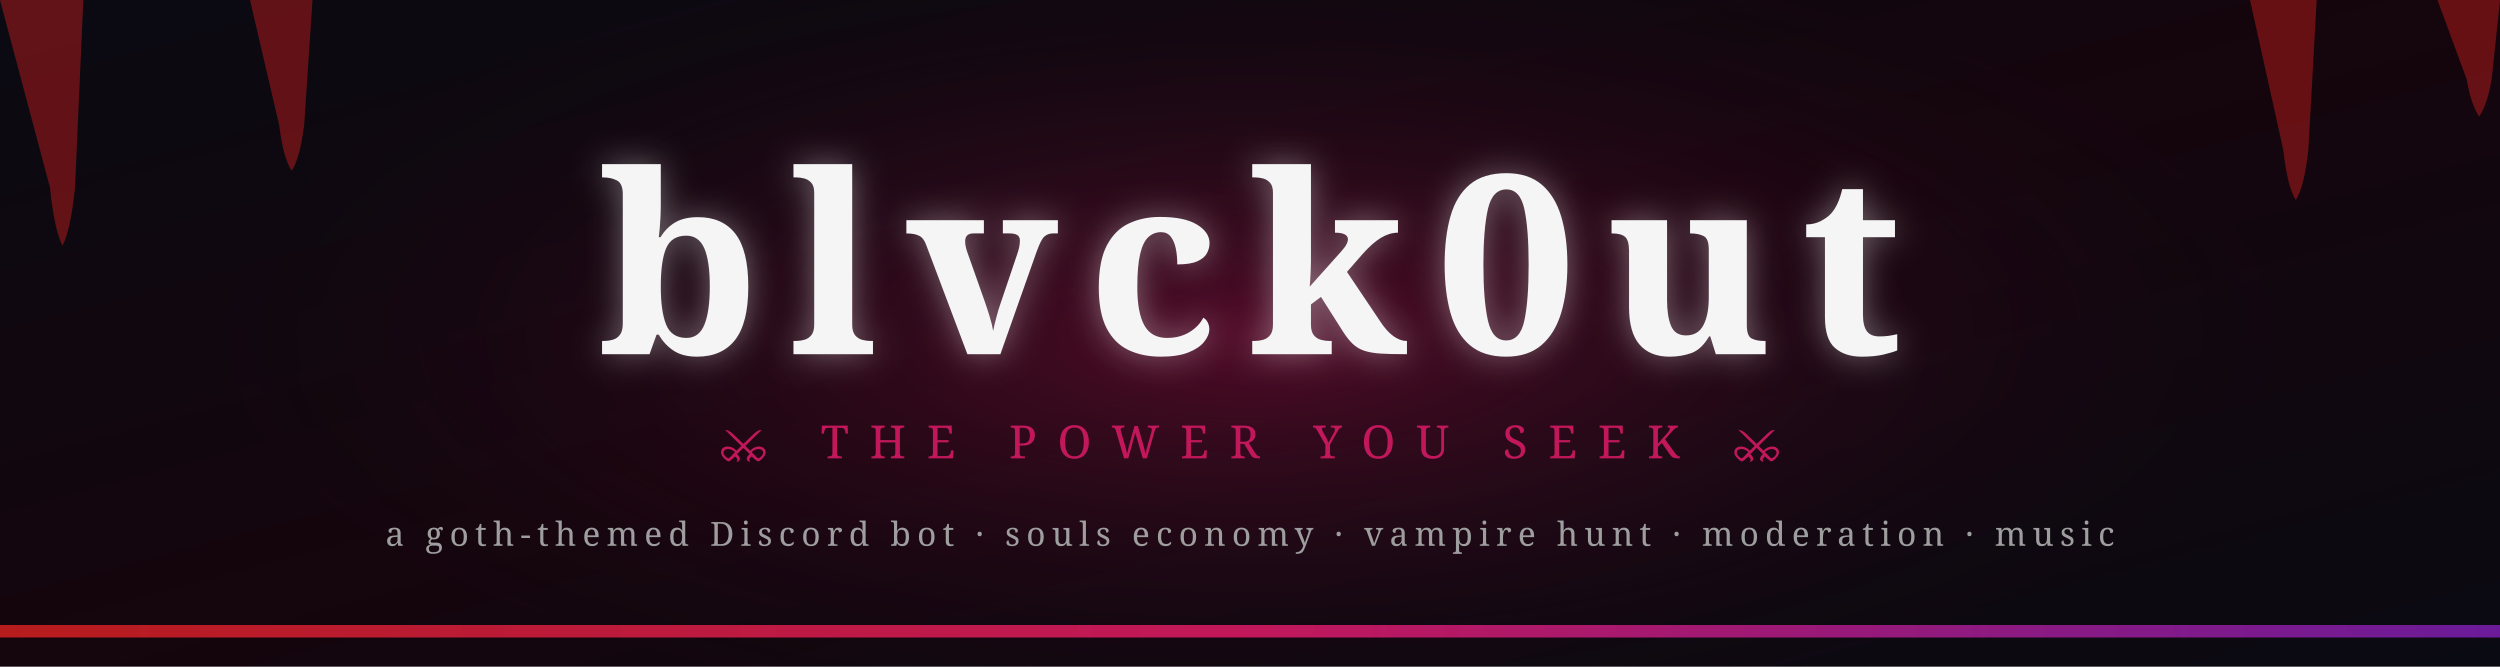
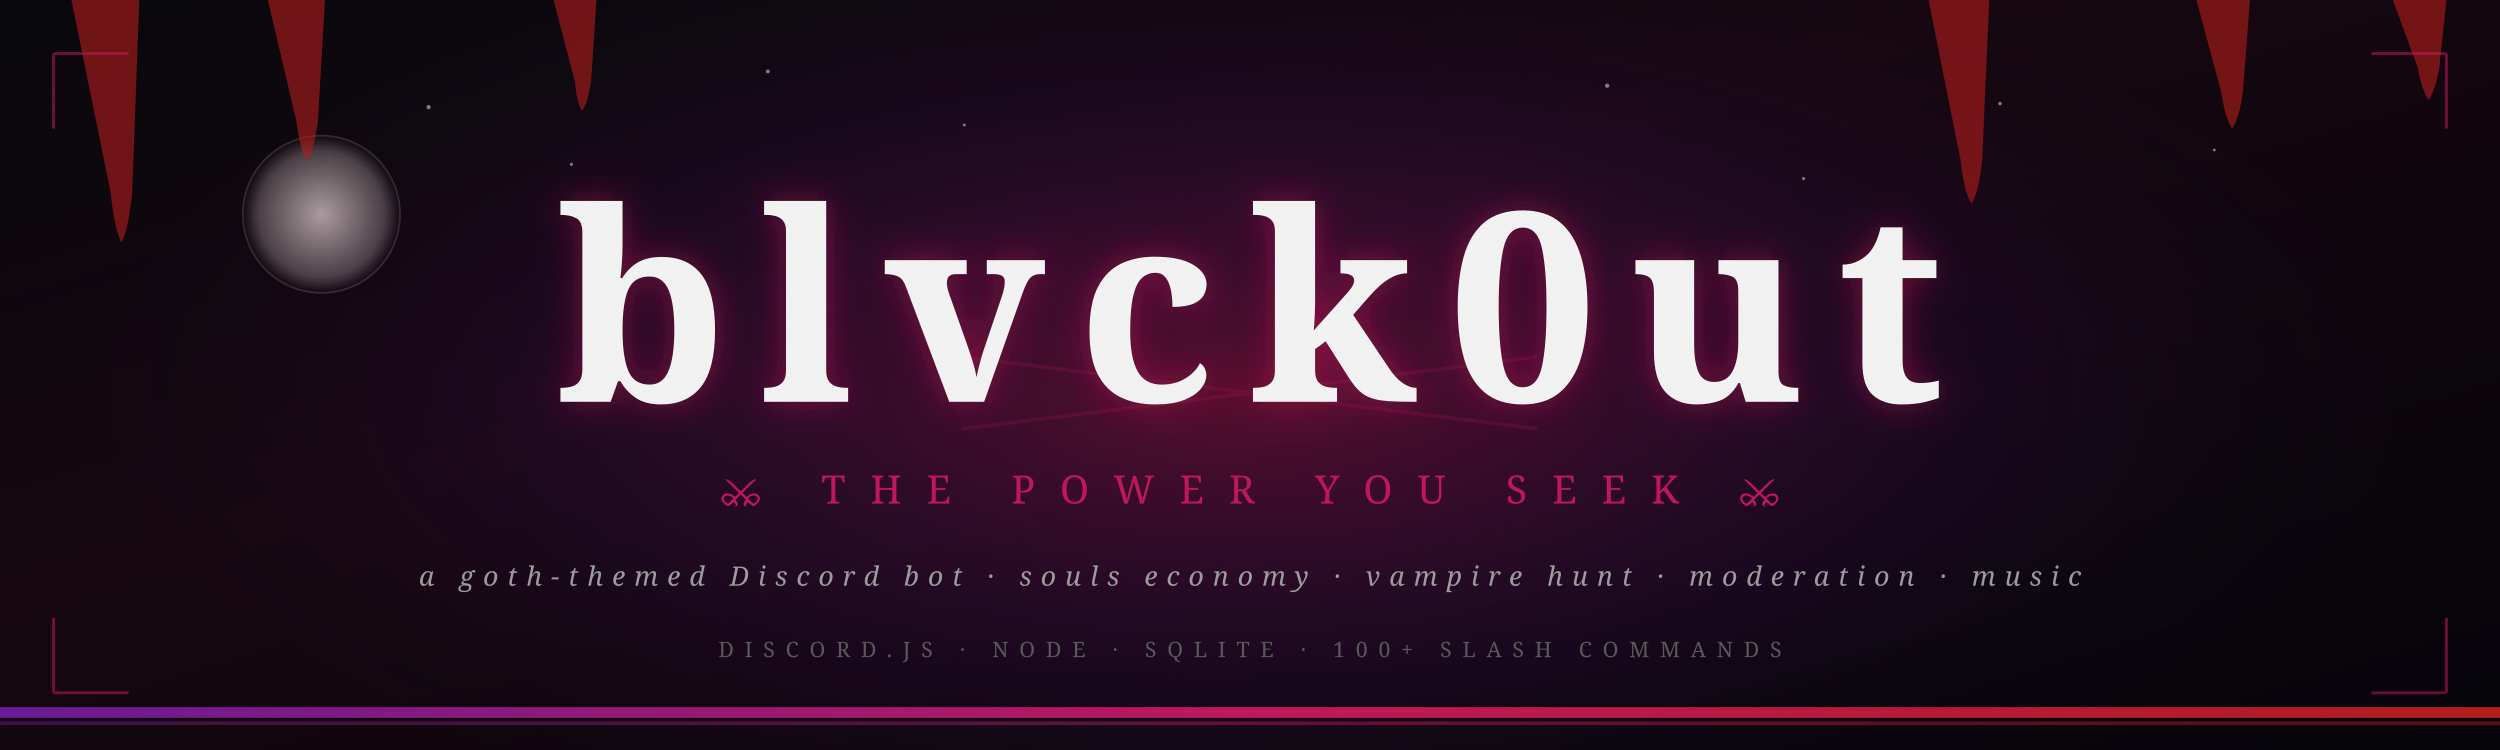
- <svg xmlns="http://www.w3.org/2000/svg" viewBox="0 0 1200 320" role="img" aria-label="blvck0ut">
+ <svg xmlns="http://www.w3.org/2000/svg" viewBox="0 0 1400 420" role="img" aria-label="blvck0ut">
  <defs>
    <linearGradient id="bg" x1="0" x2="1" y1="0" y2="1">
-       <stop offset="0%" stop-color="#0a0a12" />
-       <stop offset="50%" stop-color="#15050d" />
-       <stop offset="100%" stop-color="#0a0a12" />
+       <stop offset="0%" stop-color="#08080d" />
+       <stop offset="40%" stop-color="#160710" />
+       <stop offset="100%" stop-color="#05050a" />
    </linearGradient>
    <linearGradient id="blood" x1="0" x2="1" y1="0" y2="0">
-       <stop offset="0%" stop-color="#b71c1c" />
+       <stop offset="0%" stop-color="#6a1b9a" />
      <stop offset="50%" stop-color="#c2185b" />
-       <stop offset="100%" stop-color="#6a1b9a" />
+       <stop offset="100%" stop-color="#b71c1c" />
    </linearGradient>
-     <radialGradient id="glow" cx="50%" cy="50%" r="50%">
-       <stop offset="0%" stop-color="#c2185b" stop-opacity="0.35" />
+     <radialGradient id="glow" cx="50%" cy="50%" r="55%">
+       <stop offset="0%" stop-color="#c2185b" stop-opacity="0.40" />
+       <stop offset="60%" stop-color="#6a1b9a" stop-opacity="0.10" />
      <stop offset="100%" stop-color="#0a0a12" stop-opacity="0" />
    </radialGradient>
+     <radialGradient id="moon" cx="50%" cy="50%" r="50%">
+       <stop offset="0%" stop-color="#fbe9e9" stop-opacity="0.95" />
+       <stop offset="80%" stop-color="#fbe9e9" stop-opacity="0.35" />
+       <stop offset="100%" stop-color="#fbe9e9" stop-opacity="0" />
+     </radialGradient>
    <filter id="soft" x="-20%" y="-20%" width="140%" height="140%">
-       <feGaussianBlur stdDeviation="8" />
+       <feGaussianBlur stdDeviation="10" />
+     </filter>
+     <filter id="grain">
+       <feTurbulence type="fractalNoise" baseFrequency="0.9" numOctaves="2" stitchTiles="stitch" />
+       <feColorMatrix values="0 0 0 0 0                              0 0 0 0 0                              0 0 0 0 0                              0 0 0 0.05 0" />
    </filter>
  </defs>
-   <rect width="1200" height="320" fill="url(#bg)" />
-   <ellipse cx="600" cy="160" rx="520" ry="200" fill="url(#glow)" />
-   <g opacity="0.5" fill="#b71c1c">
-     <path d="M0,0 L40,0 L36,90 Q34,110 30,118 Q26,110 24,90 Z" />
-     <path d="M120,0 L150,0 L146,60 Q144,76 140,82 Q136,76 134,60 Z" />
-     <path d="M1080,0 L1112,0 L1108,72 Q1106,90 1102,96 Q1098,90 1096,72 Z" />
-     <path d="M1170,0 L1200,0 L1196,38 Q1194,50 1190,56 Q1186,50 1184,38 Z" />
+   <rect width="1400" height="420" fill="url(#bg)" />
+   <ellipse cx="700" cy="220" rx="640" ry="260" fill="url(#glow)" />
+   <circle cx="180" cy="120" r="44" fill="url(#moon)" opacity="0.7" />
+   <circle cx="180" cy="120" r="44" fill="none" stroke="#fbe9e9" stroke-opacity="0.15" stroke-width="1" />
+   <g fill="#fbe9e9" opacity="0.5">
+     <circle cx="240" cy="60" r="1.2" />
+     <circle cx="320" cy="92" r="0.9" />
+     <circle cx="430" cy="40" r="1.1" />
+     <circle cx="540" cy="70" r="0.8" />
+     <circle cx="900" cy="48" r="1.2" />
+     <circle cx="1010" cy="100" r="0.9" />
+     <circle cx="1120" cy="58" r="1.0" />
+     <circle cx="1240" cy="84" r="0.8" />
  </g>
-   <rect x="0" y="300" width="1200" height="6" fill="url(#blood)" />
+   <g opacity="0.6" fill="#b71c1c">
+     <path d="M40,0 L78,0 L74,108 Q72,128 68,136 Q64,128 62,108 Z" />
+     <path d="M150,0 L182,0 L178,68 Q176,84 172,90 Q168,84 166,68 Z" />
+     <path d="M310,0 L334,0 L331,46 Q329,58 326,62 Q323,58 322,46 Z" />
+     <path d="M1080,0 L1114,0 L1110,90 Q1108,108 1104,114 Q1100,108 1098,90 Z" />
+     <path d="M1230,0 L1260,0 L1256,52 Q1254,66 1250,72 Q1246,66 1244,52 Z" />
+     <path d="M1340,0 L1370,0 L1366,38 Q1364,50 1360,56 Q1356,50 1354,38 Z" />
+   </g>
+   <g stroke="#c2185b" stroke-width="2" opacity="0.18" stroke-linecap="round">
+     <line x1="540" y1="200" x2="860" y2="240" />
+     <line x1="540" y1="240" x2="860" y2="200" />
+   </g>
+   <rect x="0" y="396" width="1400" height="6" fill="url(#blood)" />
+   <rect x="0" y="404" width="1400" height="2" fill="url(#blood)" opacity="0.5" />
+   <g stroke="#c2185b" stroke-width="1.6" fill="none" opacity="0.55">
+     <path d="M30,30 L30,72 M30,30 L72,30" />
+     <path d="M1370,30 L1370,72 M1370,30 L1328,30" />
+     <path d="M30,388 L30,346 M30,388 L72,388" />
+     <path d="M1370,388 L1370,346 M1370,388 L1328,388" />
+   </g>
  <g font-family="'Cinzel','Trajan Pro','Georgia',serif" text-anchor="middle">
-     <text x="600" y="170" font-size="120" font-weight="700" fill="#f5f5f5" letter-spacing="14" filter="url(#soft)" opacity="0.4">blvck0ut</text>
-     <text x="600" y="170" font-size="120" font-weight="700" fill="#f5f5f5" letter-spacing="14">blvck0ut</text>
-     <text x="600" y="220" font-size="22" fill="#c2185b" letter-spacing="10">⚔  THE  POWER  YOU  SEEK  ⚔</text>
-     <text x="600" y="262" font-size="16" fill="#9e9e9e" letter-spacing="3">a goth-themed Discord bot · souls economy · vampire hunt · moderation · music</text>
+     <text x="700" y="225" font-size="148" font-weight="700" fill="#c2185b" letter-spacing="18" filter="url(#soft)" opacity="0.55">blvck0ut</text>
+     <text x="700" y="225" font-size="148" font-weight="700" fill="#f5f5f5" letter-spacing="18">blvck0ut</text>
+     <text x="700" y="282" font-size="22" fill="#c2185b" letter-spacing="14" font-weight="500">⚔  THE  POWER  YOU  SEEK  ⚔</text>
+     <text x="700" y="328" font-size="15" fill="#9e9e9e" letter-spacing="5" font-style="italic">a goth-themed Discord bot · souls economy · vampire hunt · moderation · music</text>
+     <text x="700" y="368" font-size="12" fill="#5a5a5a" letter-spacing="6">
+       DISCORD.JS  ·  NODE  ·  SQLITE  ·  100+ SLASH COMMANDS
+     </text>
  </g>
+   <rect width="1400" height="420" filter="url(#grain)" opacity="0.6" />
</svg>
